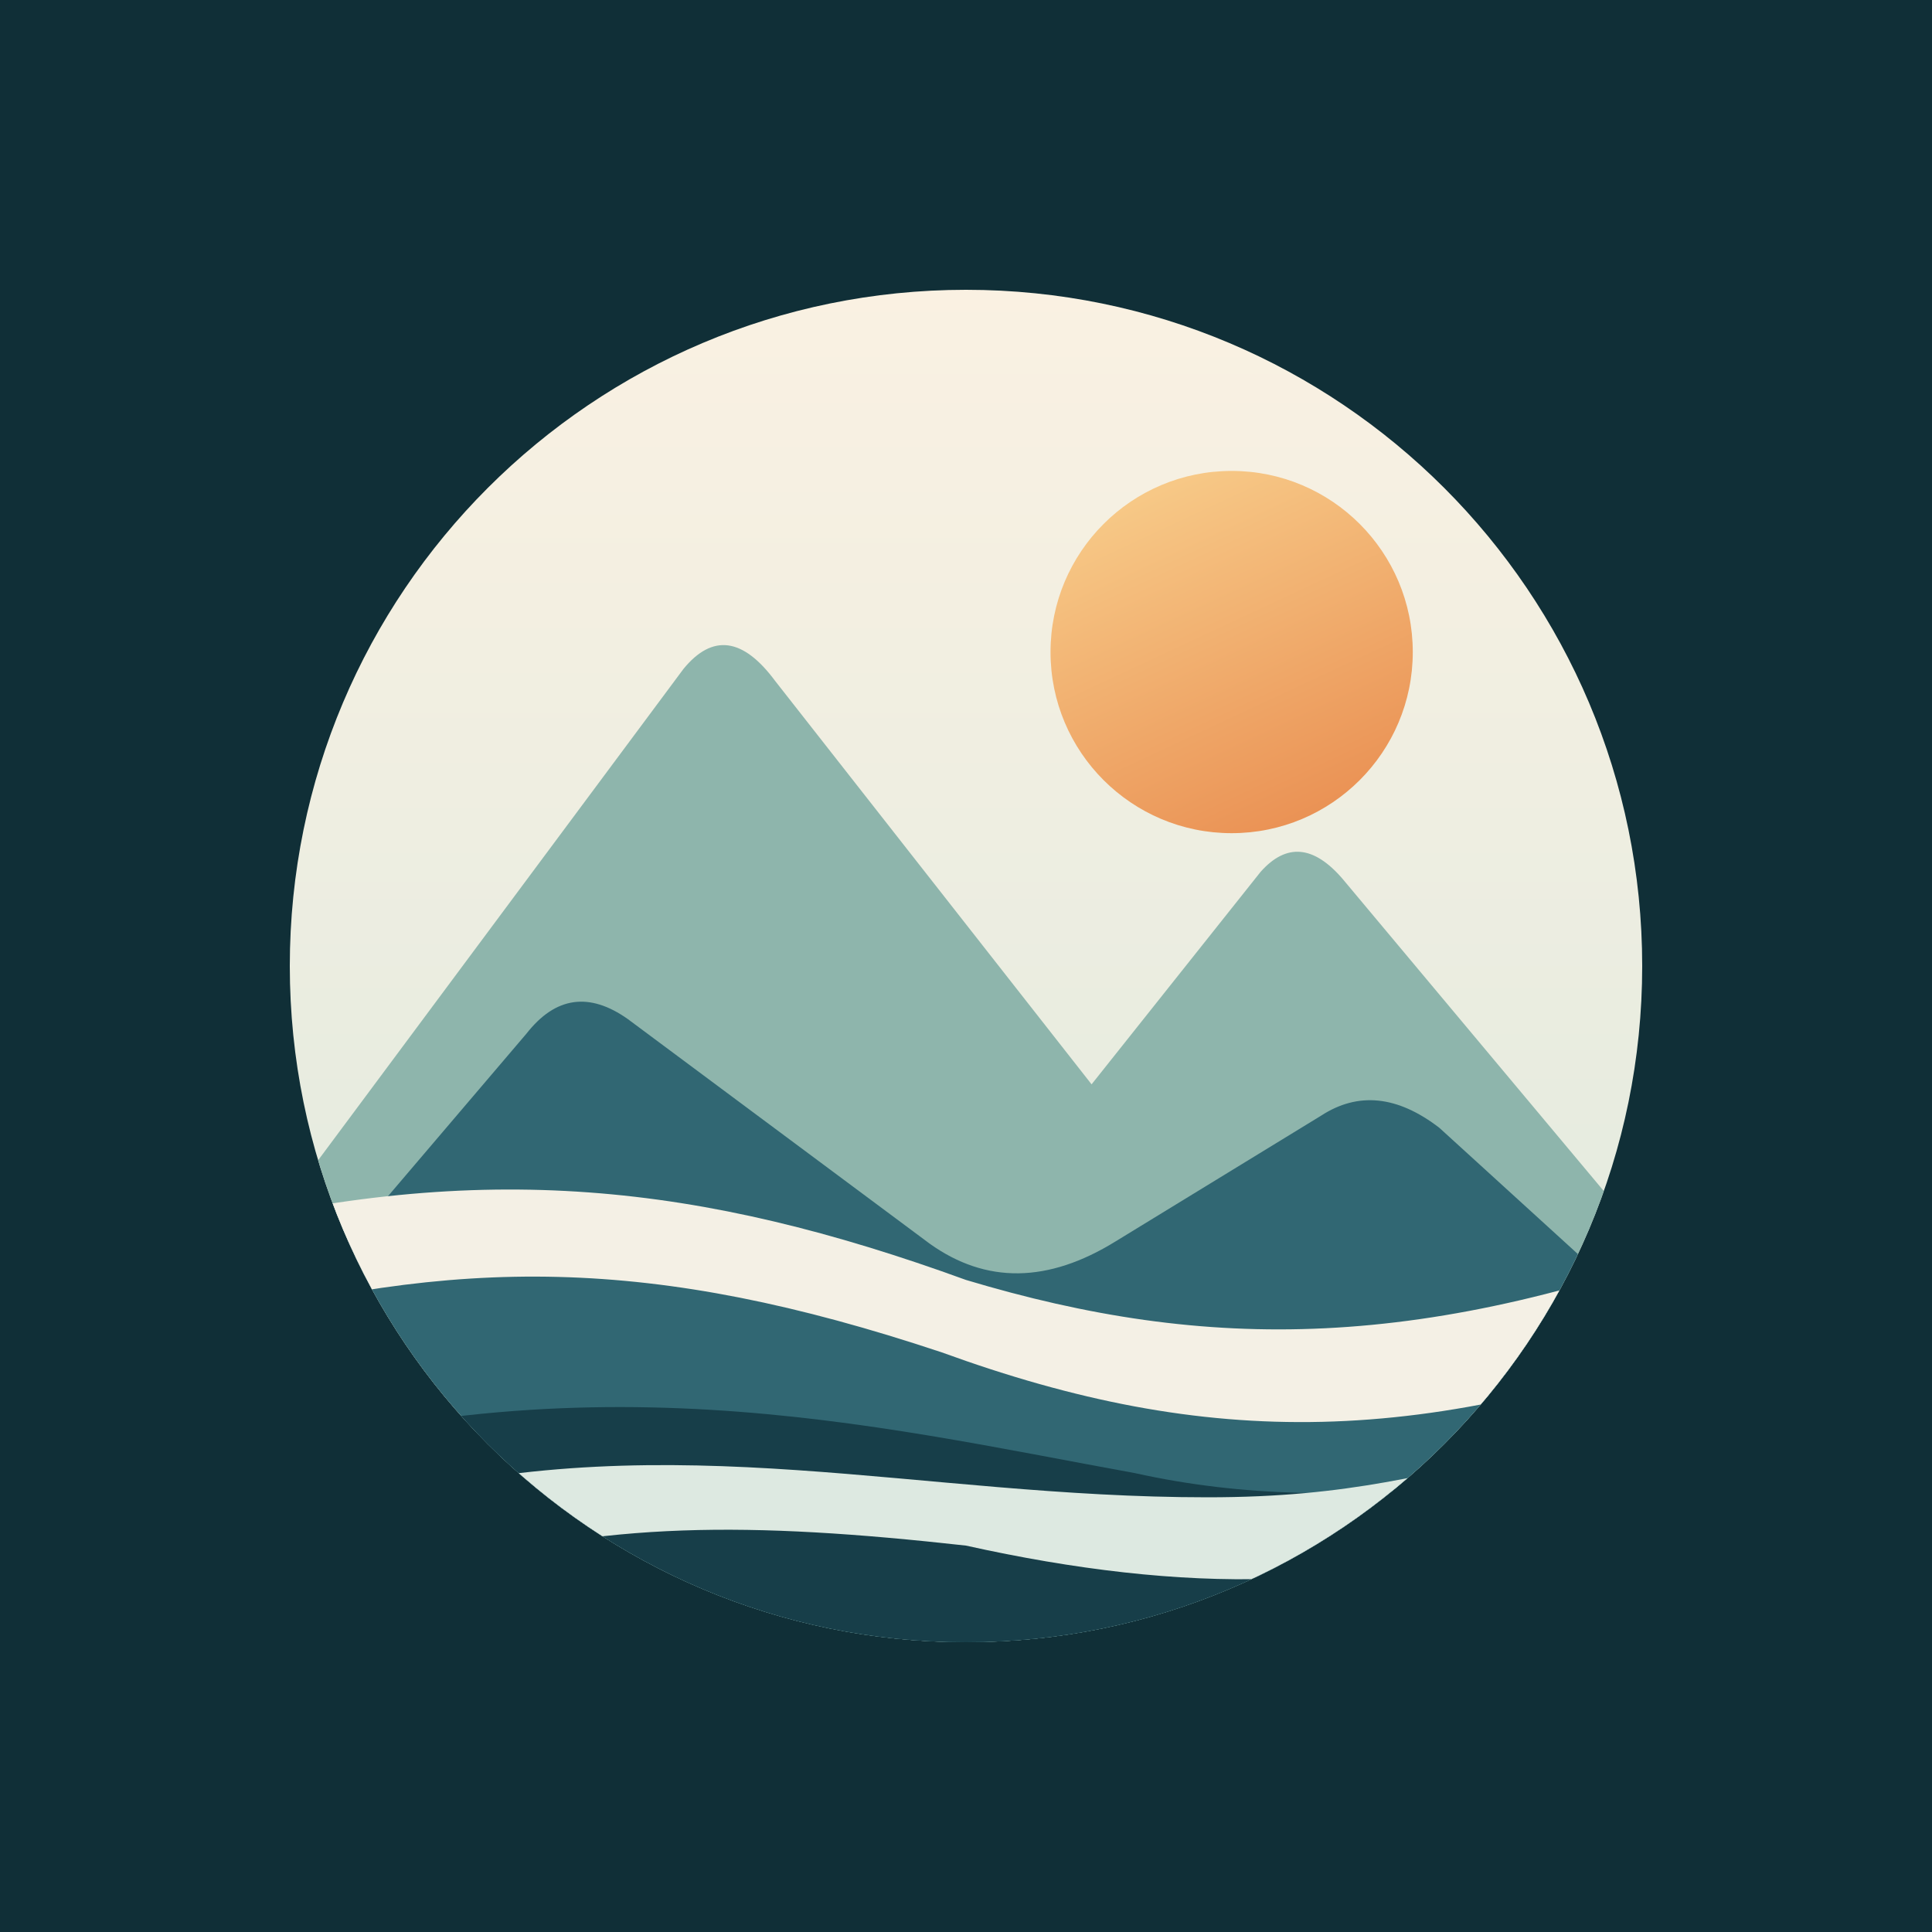
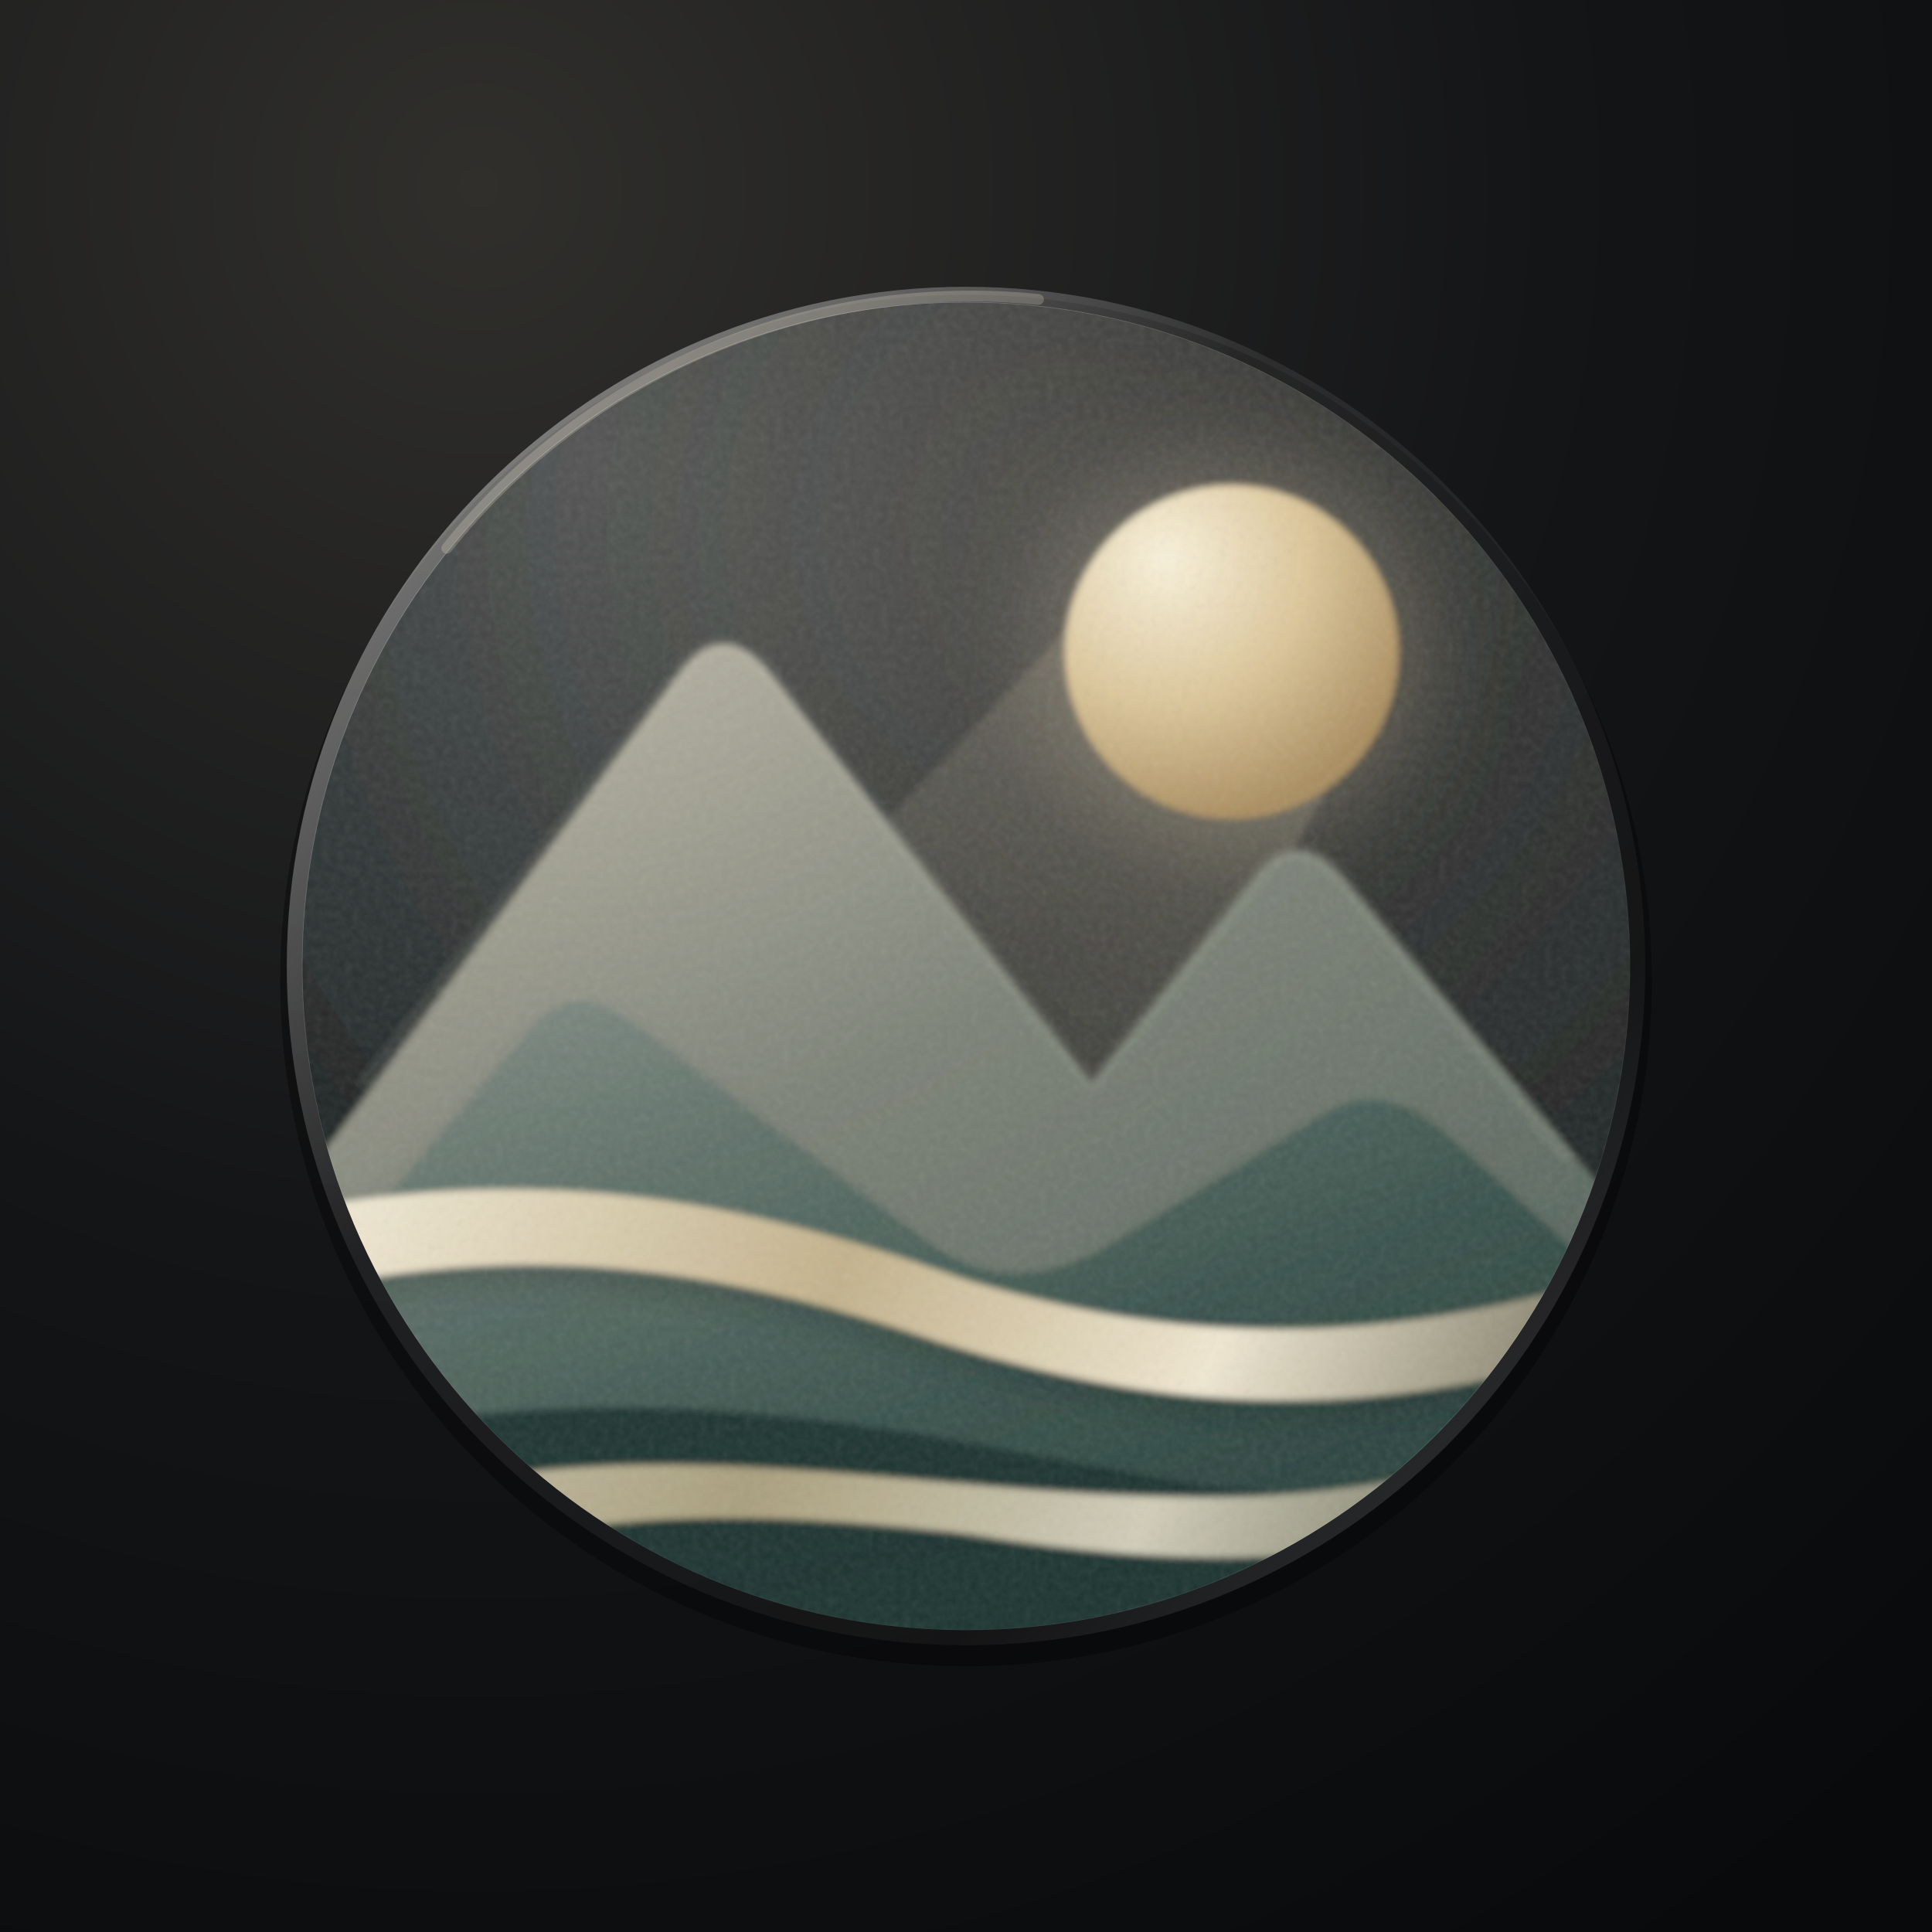
- <svg xmlns="http://www.w3.org/2000/svg" width="512" height="512" viewBox="0 0 512 512">
-   <rect width="512" height="512" fill="#102F37" />
-   <g transform="translate(51.2 51.2) scale(6.4)">
+ <svg xmlns="http://www.w3.org/2000/svg" width="512" height="512" viewBox="0 0 64 64">
+   <defs>
+     <filter id="etched" x="-10%" y="-10%" width="120%" height="120%">
+       <feGaussianBlur stdDeviation=".15" />
+     </filter>
+     <filter id="frost-grain" x="0" y="0" width="100%" height="100%">
+       <feTurbulence type="fractalNoise" baseFrequency="3.2" numOctaves="2" seed="21" stitchTiles="stitch" />
+       <feColorMatrix type="saturate" values="0" />
+       <feComponentTransfer>
+         <feFuncA type="linear" slope=".18" />
+       </feComponentTransfer>
+     </filter>
+     <radialGradient id="glass-film" cx=".22" cy=".12" r="1">
+       <stop stop-color="#FFFFFF" stop-opacity=".20" />
+       <stop offset=".5" stop-color="#D8E5EA" stop-opacity=".055" />
+       <stop offset="1" stop-color="#FFFFFF" stop-opacity=".025" />
+     </radialGradient>
+     <linearGradient id="glass-edge" x1="0" y1="0" x2="1" y2="1">
+       <stop stop-color="#FFFFFF" stop-opacity=".55" />
+       <stop offset=".38" stop-color="#FFFFFF" stop-opacity=".08" />
+       <stop offset=".75" stop-color="#FFFFFF" stop-opacity=".04" />
+       <stop offset="1" stop-color="#FFFFFF" stop-opacity=".22" />
+     </linearGradient>
+   </defs>
+   <defs>
+     <radialGradient id="background" cx=".25" cy=".1" r="1.1">
+       <stop stop-color="#302F2C" />
+       <stop offset=".5" stop-color="#141517" />
+       <stop offset="1" stop-color="#080A0C" />
+     </radialGradient>
+   </defs>
+   <rect width="64" height="64" fill="url(#background)" />
+   <g transform="translate(6.4 6.4) scale(.8)">
    <defs>
-       <clipPath id="landscape-window">
-         <circle cx="32" cy="32" r="28" />
+       <radialGradient id="sky" cx=".58" cy=".18" r=".85">
+         <stop stop-color="#3E3C37" />
+         <stop offset=".52" stop-color="#252827" />
+         <stop offset="1" stop-color="#111718" />
+       </radialGradient>
+       <linearGradient id="rim" x1=".12" y1="0" x2=".88" y2="1">
+         <stop stop-color="#C0B08F" stop-opacity=".8" />
+         <stop offset=".42" stop-color="#373C3B" stop-opacity=".25" />
+         <stop offset="1" stop-color="#776D56" stop-opacity=".65" />
+       </linearGradient>
+       <linearGradient id="far" x1=".1" y1="0" x2=".8" y2="1">
+         <stop stop-color="#B5AD99" />
+         <stop offset=".42" stop-color="#777C70" />
+         <stop offset="1" stop-color="#3C514C" />
+       </linearGradient>
+       <linearGradient id="near" x1=".15" y1="0" x2=".9" y2="1">
+         <stop stop-color="#778279" />
+         <stop offset=".5" stop-color="#334D46" />
+         <stop offset="1" stop-color="#142B28" />
+       </linearGradient>
+       <linearGradient id="mist" x1="8" y1="39" x2="53" y2="58" gradientUnits="userSpaceOnUse">
+         <stop stop-color="#EFE6CF" />
+         <stop offset=".4" stop-color="#C1AF87" />
+         <stop offset=".72" stop-color="#EFE6CF" />
+         <stop offset="1" stop-color="#7E7A64" />
+       </linearGradient>
+       <radialGradient id="moon" cx=".3" cy=".22" r=".8">
+         <stop stop-color="#FBF2D9" />
+         <stop offset=".55" stop-color="#DBC394" />
+         <stop offset="1" stop-color="#A78958" />
+       </radialGradient>
+       <linearGradient id="beam" x1="43" y1="19" x2="20" y2="49" gradientUnits="userSpaceOnUse">
+         <stop stop-color="#DCCBA7" stop-opacity=".2" />
+         <stop offset="1" stop-color="#DCCBA7" stop-opacity="0" />
+       </linearGradient>
+       <clipPath id="window">
+         <circle cx="32" cy="32" r="27.5" />
      </clipPath>
-       <linearGradient id="mist-sky" x1="32" y1="4" x2="32" y2="60" gradientUnits="userSpaceOnUse">
-         <stop stop-color="#FAF1E2" />
-         <stop offset="1" stop-color="#DCE9DF" />
-       </linearGradient>
-       <linearGradient id="cinema-light" x1="40" y1="12" x2="47" y2="27" gradientUnits="userSpaceOnUse">
-         <stop stop-color="#F7C987" />
-         <stop offset="1" stop-color="#E98D50" />
-       </linearGradient>
+       <filter id="glow" x="-100%" y="-100%" width="300%" height="300%">
+         <feGaussianBlur stdDeviation="1.7" />
+       </filter>
+       <filter id="relief" x="-15%" y="-25%" width="130%" height="150%">
+         <feDropShadow dx="0" dy=".8" stdDeviation=".7" flood-color="#000000" flood-opacity=".2" />
+       </filter>
    </defs>
-     <g clip-path="url(#landscape-window)">
-       <circle cx="32" cy="32" r="28" fill="url(#mist-sky)" />
-       <circle cx="43" cy="19" r="7.5" fill="url(#cinema-light)" />
-       <path d="M0 47L20.3 19.7Q22.1 17.5 24.1 20.2L37.2 36.9L44.2 28.1Q45.8 26.3 47.6 28.4L64 48V64H0Z" fill="#8EB5AC" />
-       <path d="M0 51L13.8 34.8Q15.6 32.5 18 34.2L30.5 43.5Q34 46 38.2 43.4L46.7 38.2Q49 36.7 51.6 38.7L64 50V64H0Z" fill="#316773" />
-       <path d="M0 43C12 40 21 41 32 45C42 48 51 48 64 43V47C51 52 42 52 31 48C19 44 11 44 0 47Z" fill="#F4F0E5" />
-       <path d="M0 53C16 48 28 51 39 53C48 55 57 53 64 51V64H0Z" fill="#173E49" />
-       <path d="M8 54C20 51 30 54 42 54C48 54 51 53 56 52L55 55C49 58 41 58 32 56C23 55 17 55 10 57Z" fill="#DDE9E1" />
+     <circle cx="32" cy="32.6" r="28.4" fill="#000000" opacity=".35" />
+     <g clip-path="url(#window)">
+       <g filter="url(#etched)">
+         <circle cx="32" cy="32" r="28" fill="url(#sky)" />
+         <circle cx="43" cy="19" r="8.4" fill="#DCCBA7" opacity=".22" filter="url(#glow)" />
+         <path d="M40 14L49 21L29 57L8 48Z" fill="url(#beam)" />
+         <circle cx="43" cy="19" r="6.9" fill="url(#moon)" />
+         <path d="M0 47L20.3 19.7Q22.1 17.5 24.1 20.2L37.2 36.9L44.2 28.1Q45.8 26.3 47.6 28.4L64 48V64H0Z" fill="url(#far)" filter="url(#relief)" />
+         <path d="M7 37L20.3 19.7Q22.1 17.5 24.1 20.2L37.2 36.9L44.2 28.1Q45.8 26.3 47.6 28.4L57 40" fill="none" stroke="#EFE6CF" stroke-opacity=".10" stroke-width=".6" stroke-linejoin="round" />
+         <path d="M0 51L13.8 34.8Q15.6 32.5 18 34.2L30.5 43.5Q34 46 38.2 43.4L46.7 38.2Q49 36.7 51.6 38.7L64 50V64H0Z" fill="url(#near)" filter="url(#relief)" />
+         <path d="M0 43C12 40 21 41 32 45C42 48 51 48 64 43V46C51 51 42 51 31 47.6C19 43.5 11 43.5 0 46.5Z" fill="url(#mist)" filter="url(#relief)" />
+         <path d="M0 53C16 48 28 51 39 53C48 55 57 53 64 51V64H0Z" fill="#172F2A" />
+         <path d="M8 54C20 51 30 54 42 54C48 54 51 53 56 52L55 54C49 57 41 57 32 55.5C23 54.5 17 54.5 10 56.5Z" fill="url(#mist)" opacity=".85" />
+       </g>
+       <circle cx="32" cy="32" r="27.5" fill="url(#glass-film)" />
+       <circle cx="32" cy="32" r="27.5" filter="url(#frost-grain)" opacity=".6" />
    </g>
+     <circle cx="32" cy="32" r="27.8" fill="none" stroke="url(#glass-edge)" stroke-width=".65" />
+     <path d="M10.5 14.7A27.8 27.8 0 0 1 35 4.4" fill="none" stroke="#EFE6CF" stroke-opacity=".23" stroke-width=".45" stroke-linecap="round" />
  </g>
</svg>
